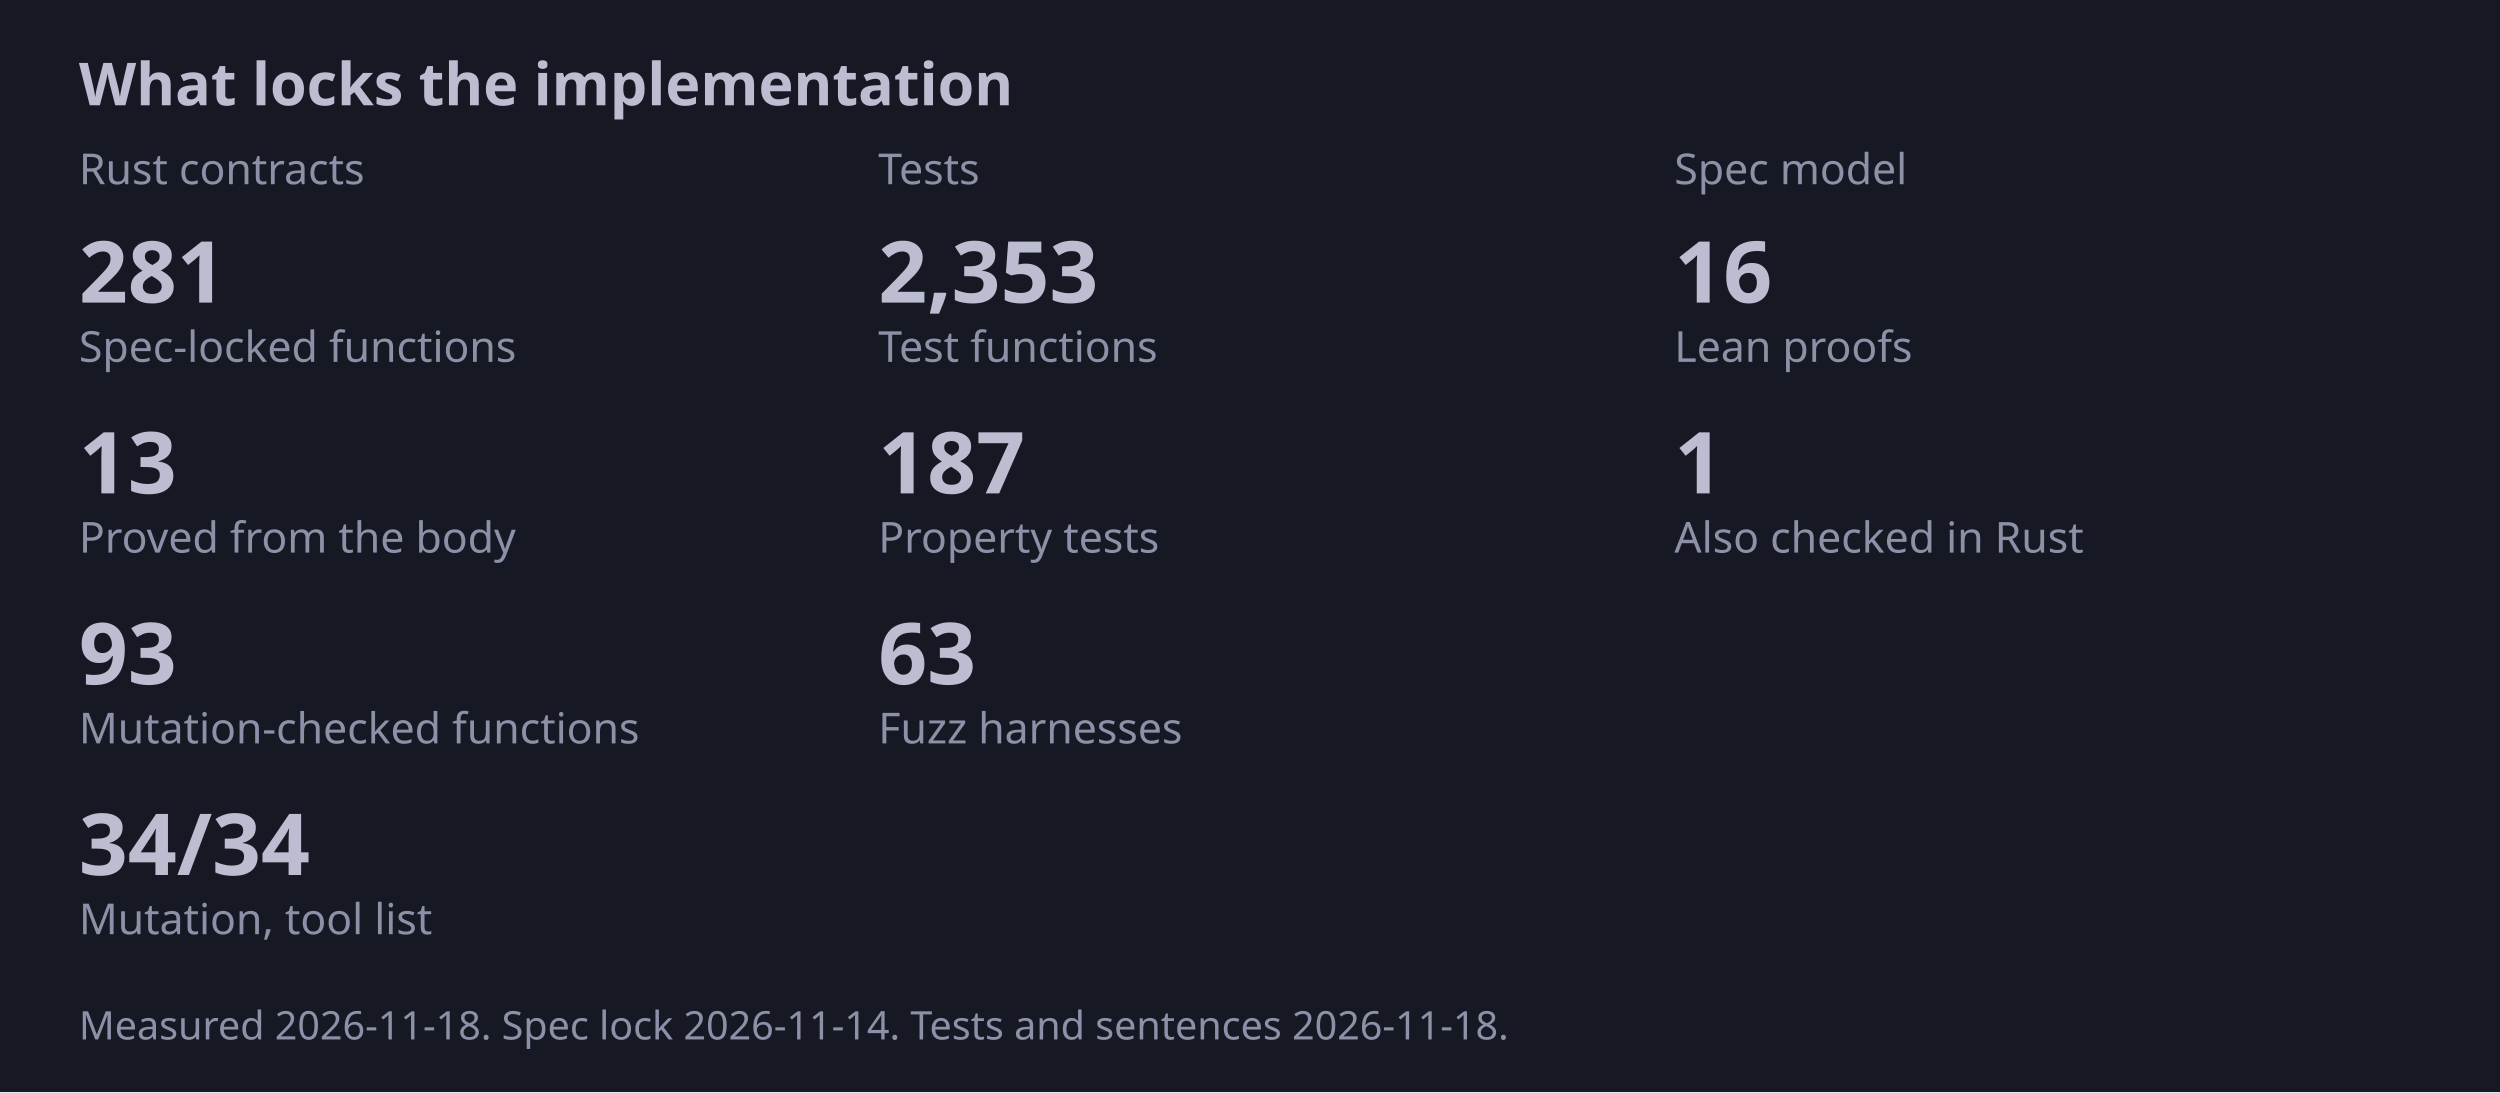
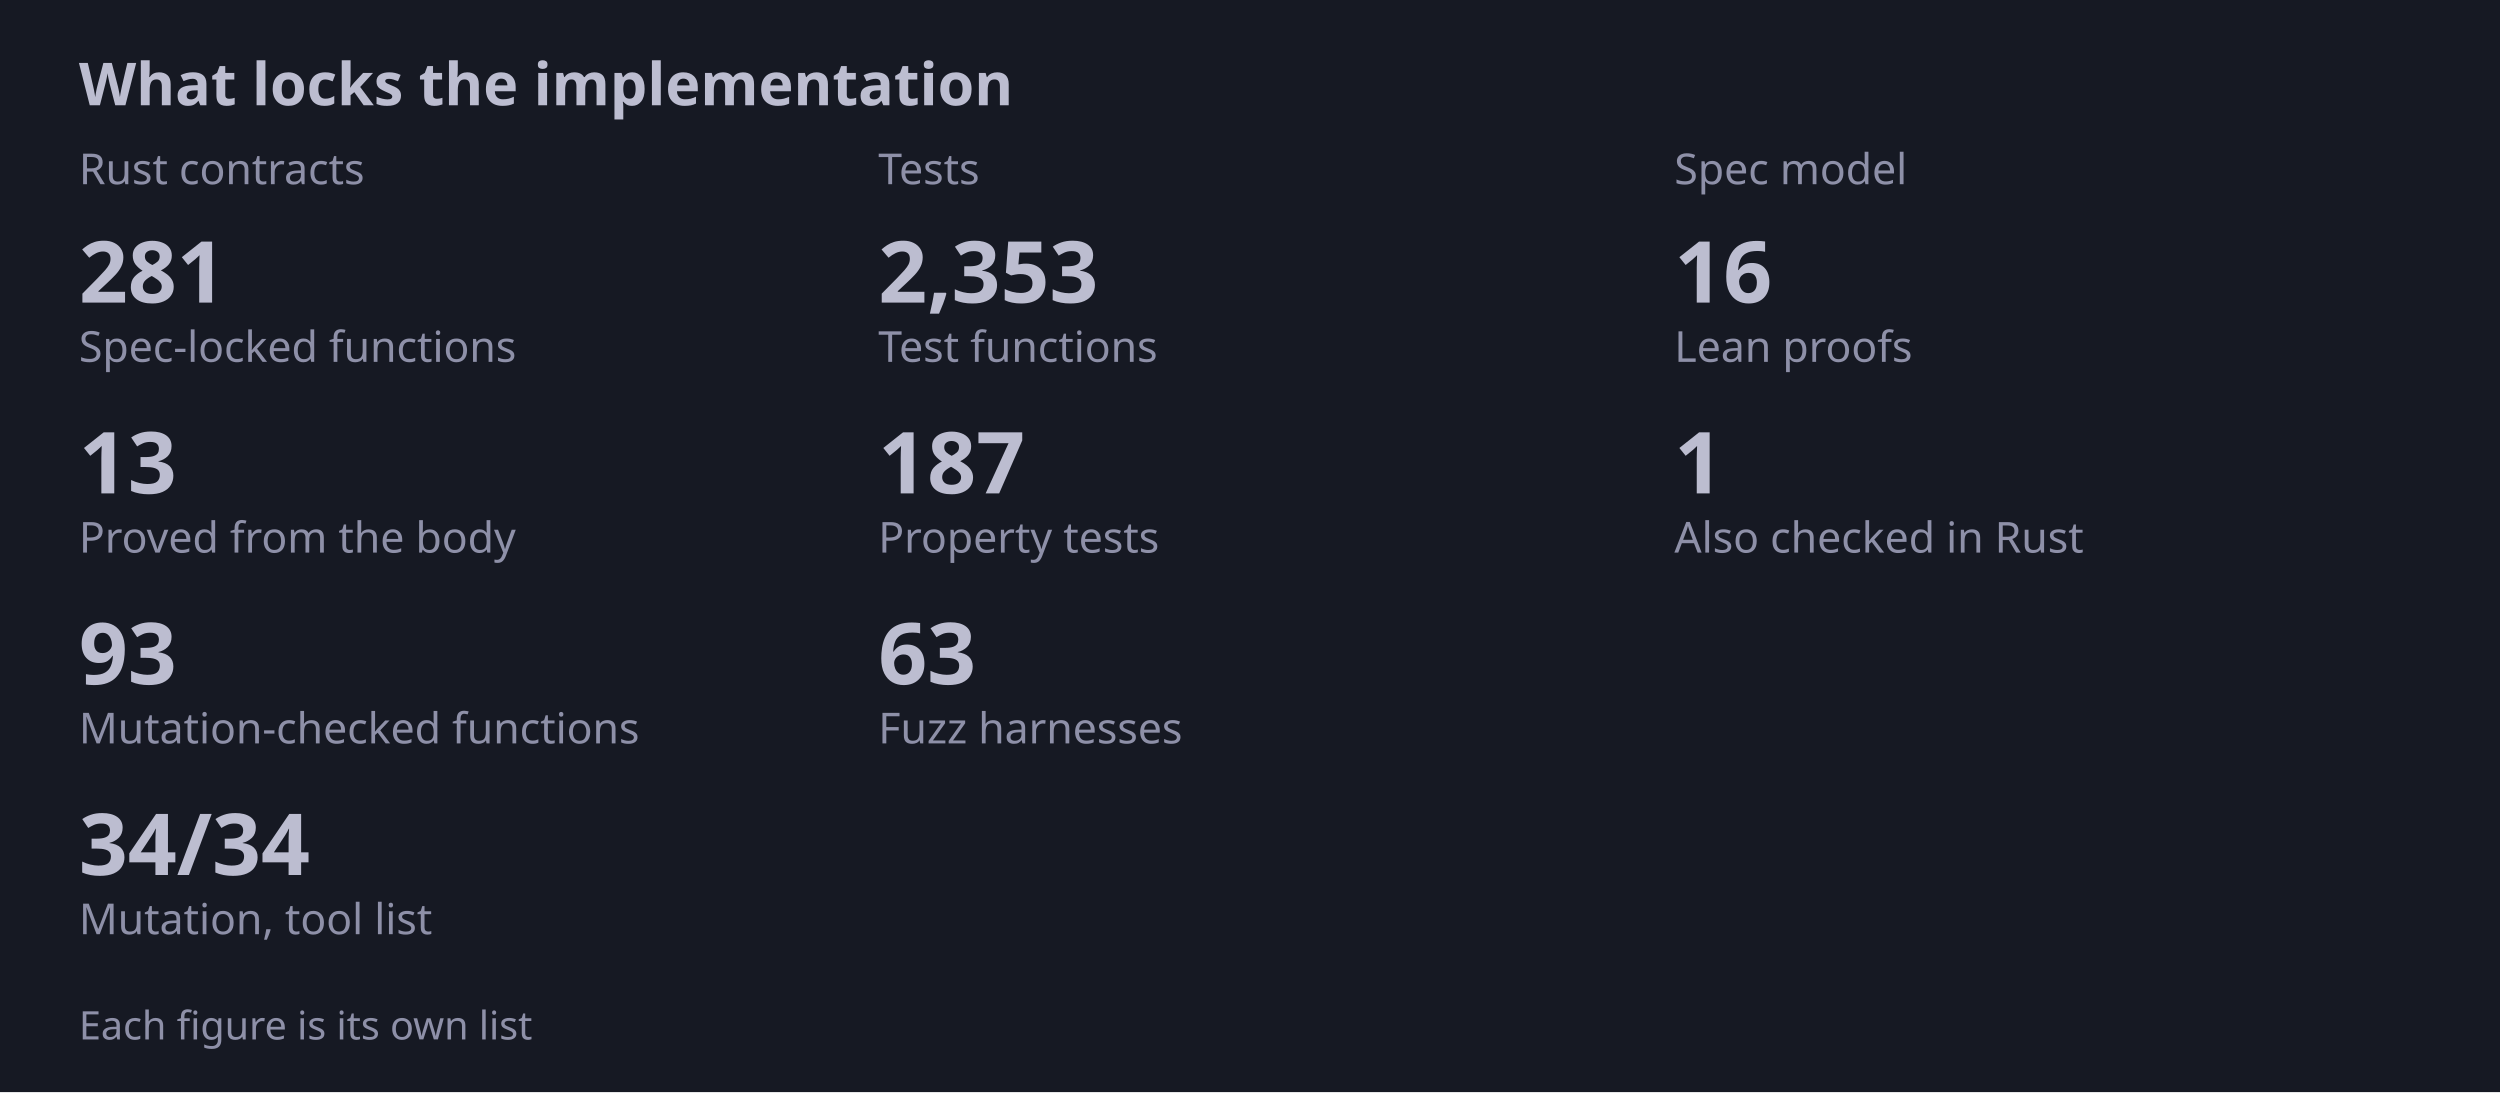
<svg xmlns="http://www.w3.org/2000/svg" viewBox="0 0 760 332" role="img" width="760" height="332">
  <rect width="100%" height="100%" fill="#161923" />
  <text x="24" y="32" fill="#bcbdd0" font-family="system-ui,sans-serif" font-size="18" font-weight="650">What locks the implementation</text>
  <text x="24" y="56" fill="#8e90a8" font-family="system-ui,sans-serif" font-size="13">Rust contracts</text>
  <text x="24" y="92" fill="#bcbdd0" font-family="system-ui,sans-serif" font-size="26" font-weight="650">281</text>
  <text x="24" y="110" fill="#8e90a8" font-family="system-ui,sans-serif" font-size="13">Spec-locked functions</text>
  <text x="24" y="150" fill="#bcbdd0" font-family="system-ui,sans-serif" font-size="26" font-weight="650">13</text>
  <text x="24" y="168" fill="#8e90a8" font-family="system-ui,sans-serif" font-size="13">Proved from the body</text>
  <text x="24" y="208" fill="#bcbdd0" font-family="system-ui,sans-serif" font-size="26" font-weight="650">93</text>
  <text x="24" y="226" fill="#8e90a8" font-family="system-ui,sans-serif" font-size="13">Mutation-checked functions</text>
  <text x="24" y="266" fill="#bcbdd0" font-family="system-ui,sans-serif" font-size="26" font-weight="650">34/34</text>
  <text x="24" y="284" fill="#8e90a8" font-family="system-ui,sans-serif" font-size="13">Mutation, tool list</text>
  <text x="267" y="56" fill="#8e90a8" font-family="system-ui,sans-serif" font-size="13">Tests</text>
  <text x="267" y="92" fill="#bcbdd0" font-family="system-ui,sans-serif" font-size="26" font-weight="650">2,353</text>
  <text x="267" y="110" fill="#8e90a8" font-family="system-ui,sans-serif" font-size="13">Test functions</text>
  <text x="267" y="150" fill="#bcbdd0" font-family="system-ui,sans-serif" font-size="26" font-weight="650">187</text>
  <text x="267" y="168" fill="#8e90a8" font-family="system-ui,sans-serif" font-size="13">Property tests</text>
  <text x="267" y="208" fill="#bcbdd0" font-family="system-ui,sans-serif" font-size="26" font-weight="650">63</text>
  <text x="267" y="226" fill="#8e90a8" font-family="system-ui,sans-serif" font-size="13">Fuzz harnesses</text>
  <text x="509" y="56" fill="#8e90a8" font-family="system-ui,sans-serif" font-size="13">Spec model</text>
  <text x="509" y="92" fill="#bcbdd0" font-family="system-ui,sans-serif" font-size="26" font-weight="650">16</text>
  <text x="509" y="110" fill="#8e90a8" font-family="system-ui,sans-serif" font-size="13">Lean proofs</text>
  <text x="509" y="150" fill="#bcbdd0" font-family="system-ui,sans-serif" font-size="26" font-weight="650">1</text>
  <text x="509" y="168" fill="#8e90a8" font-family="system-ui,sans-serif" font-size="13">Also checked in Rust</text>
-   <text x="24" y="316" fill="#8e90a8" font-family="system-ui,sans-serif" font-size="12">Measured 2026-11-18. Spec lock 2026-11-14. Tests and sentences 2026-11-18.</text>
+   <text x="24" y="316" fill="#8e90a8" font-family="system-ui,sans-serif" font-size="12">Each figure is its own list</text>
</svg>
